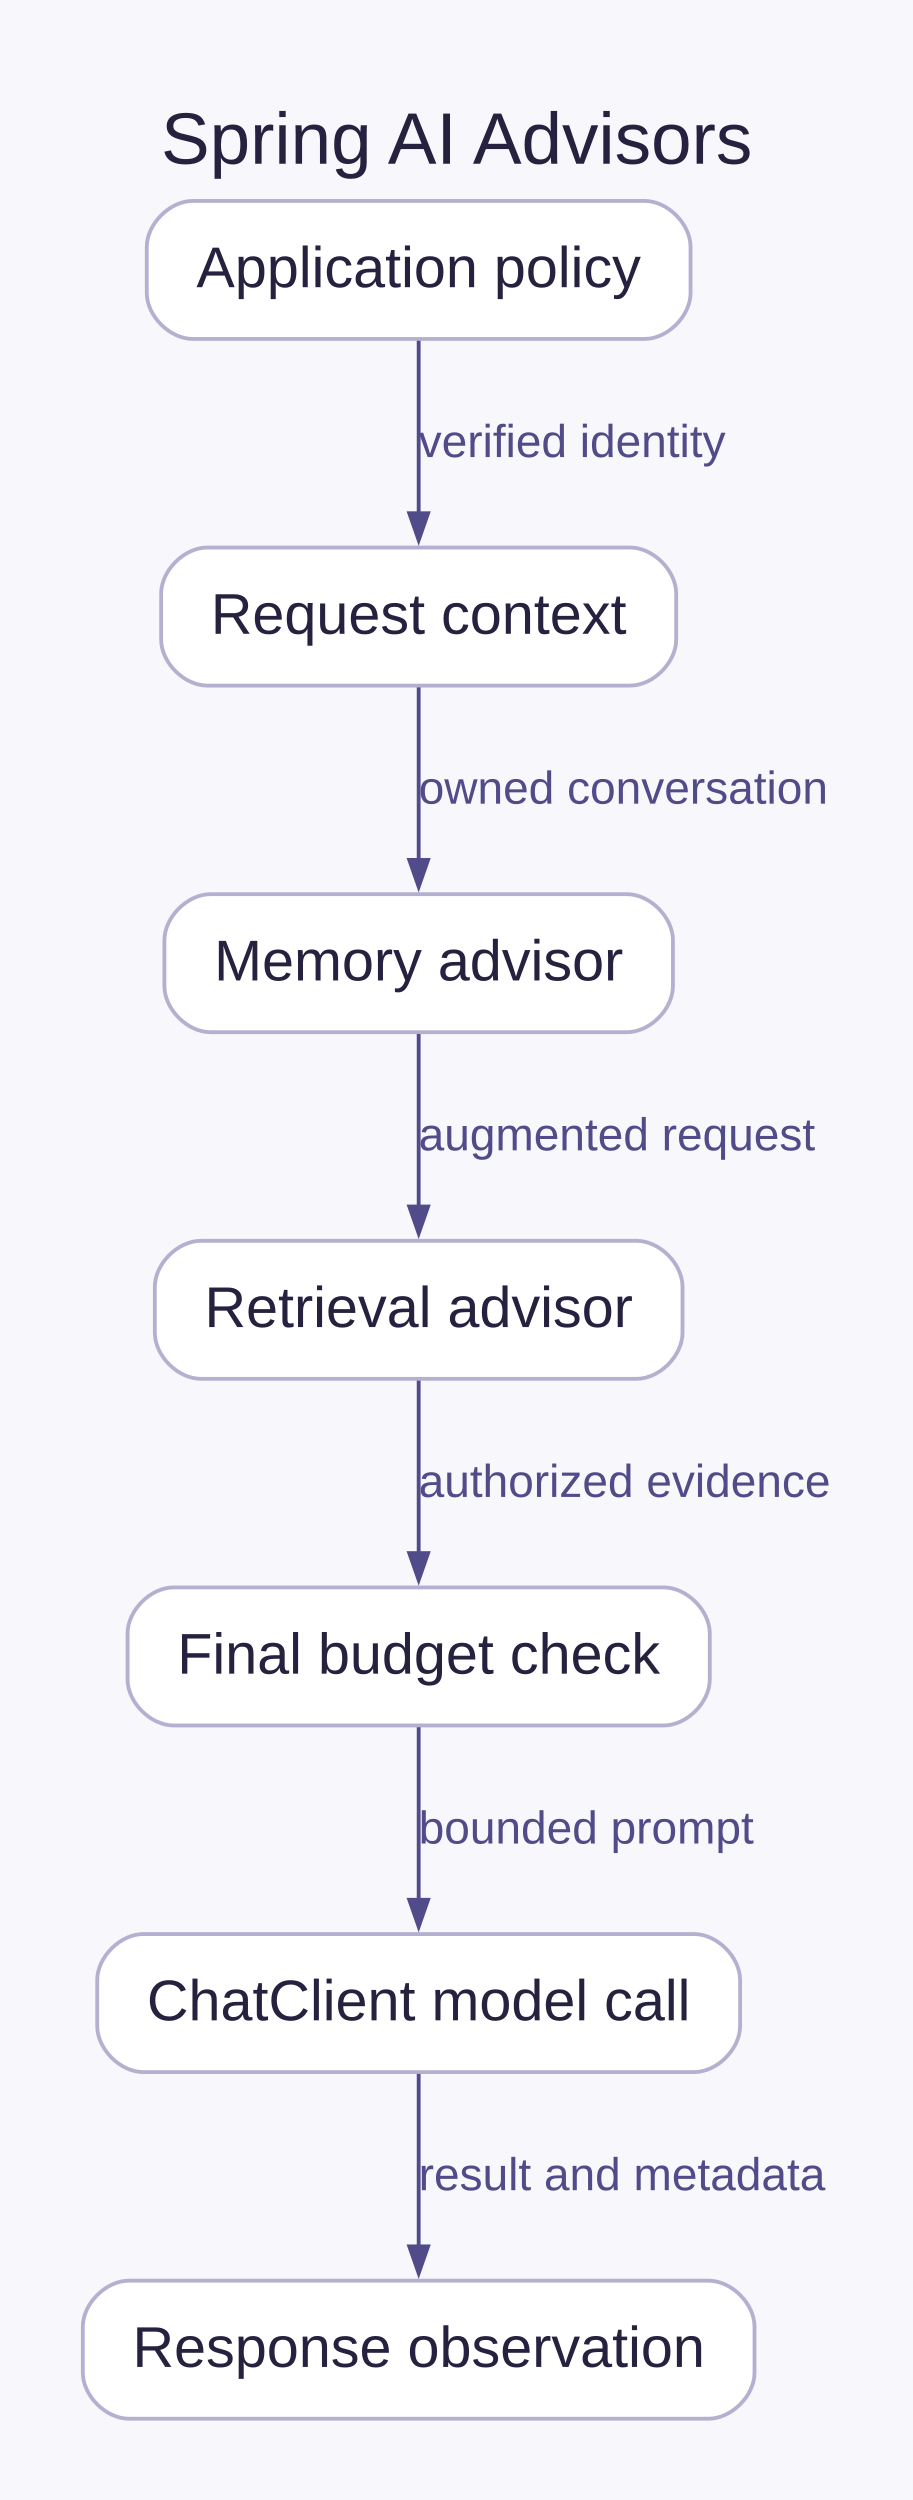
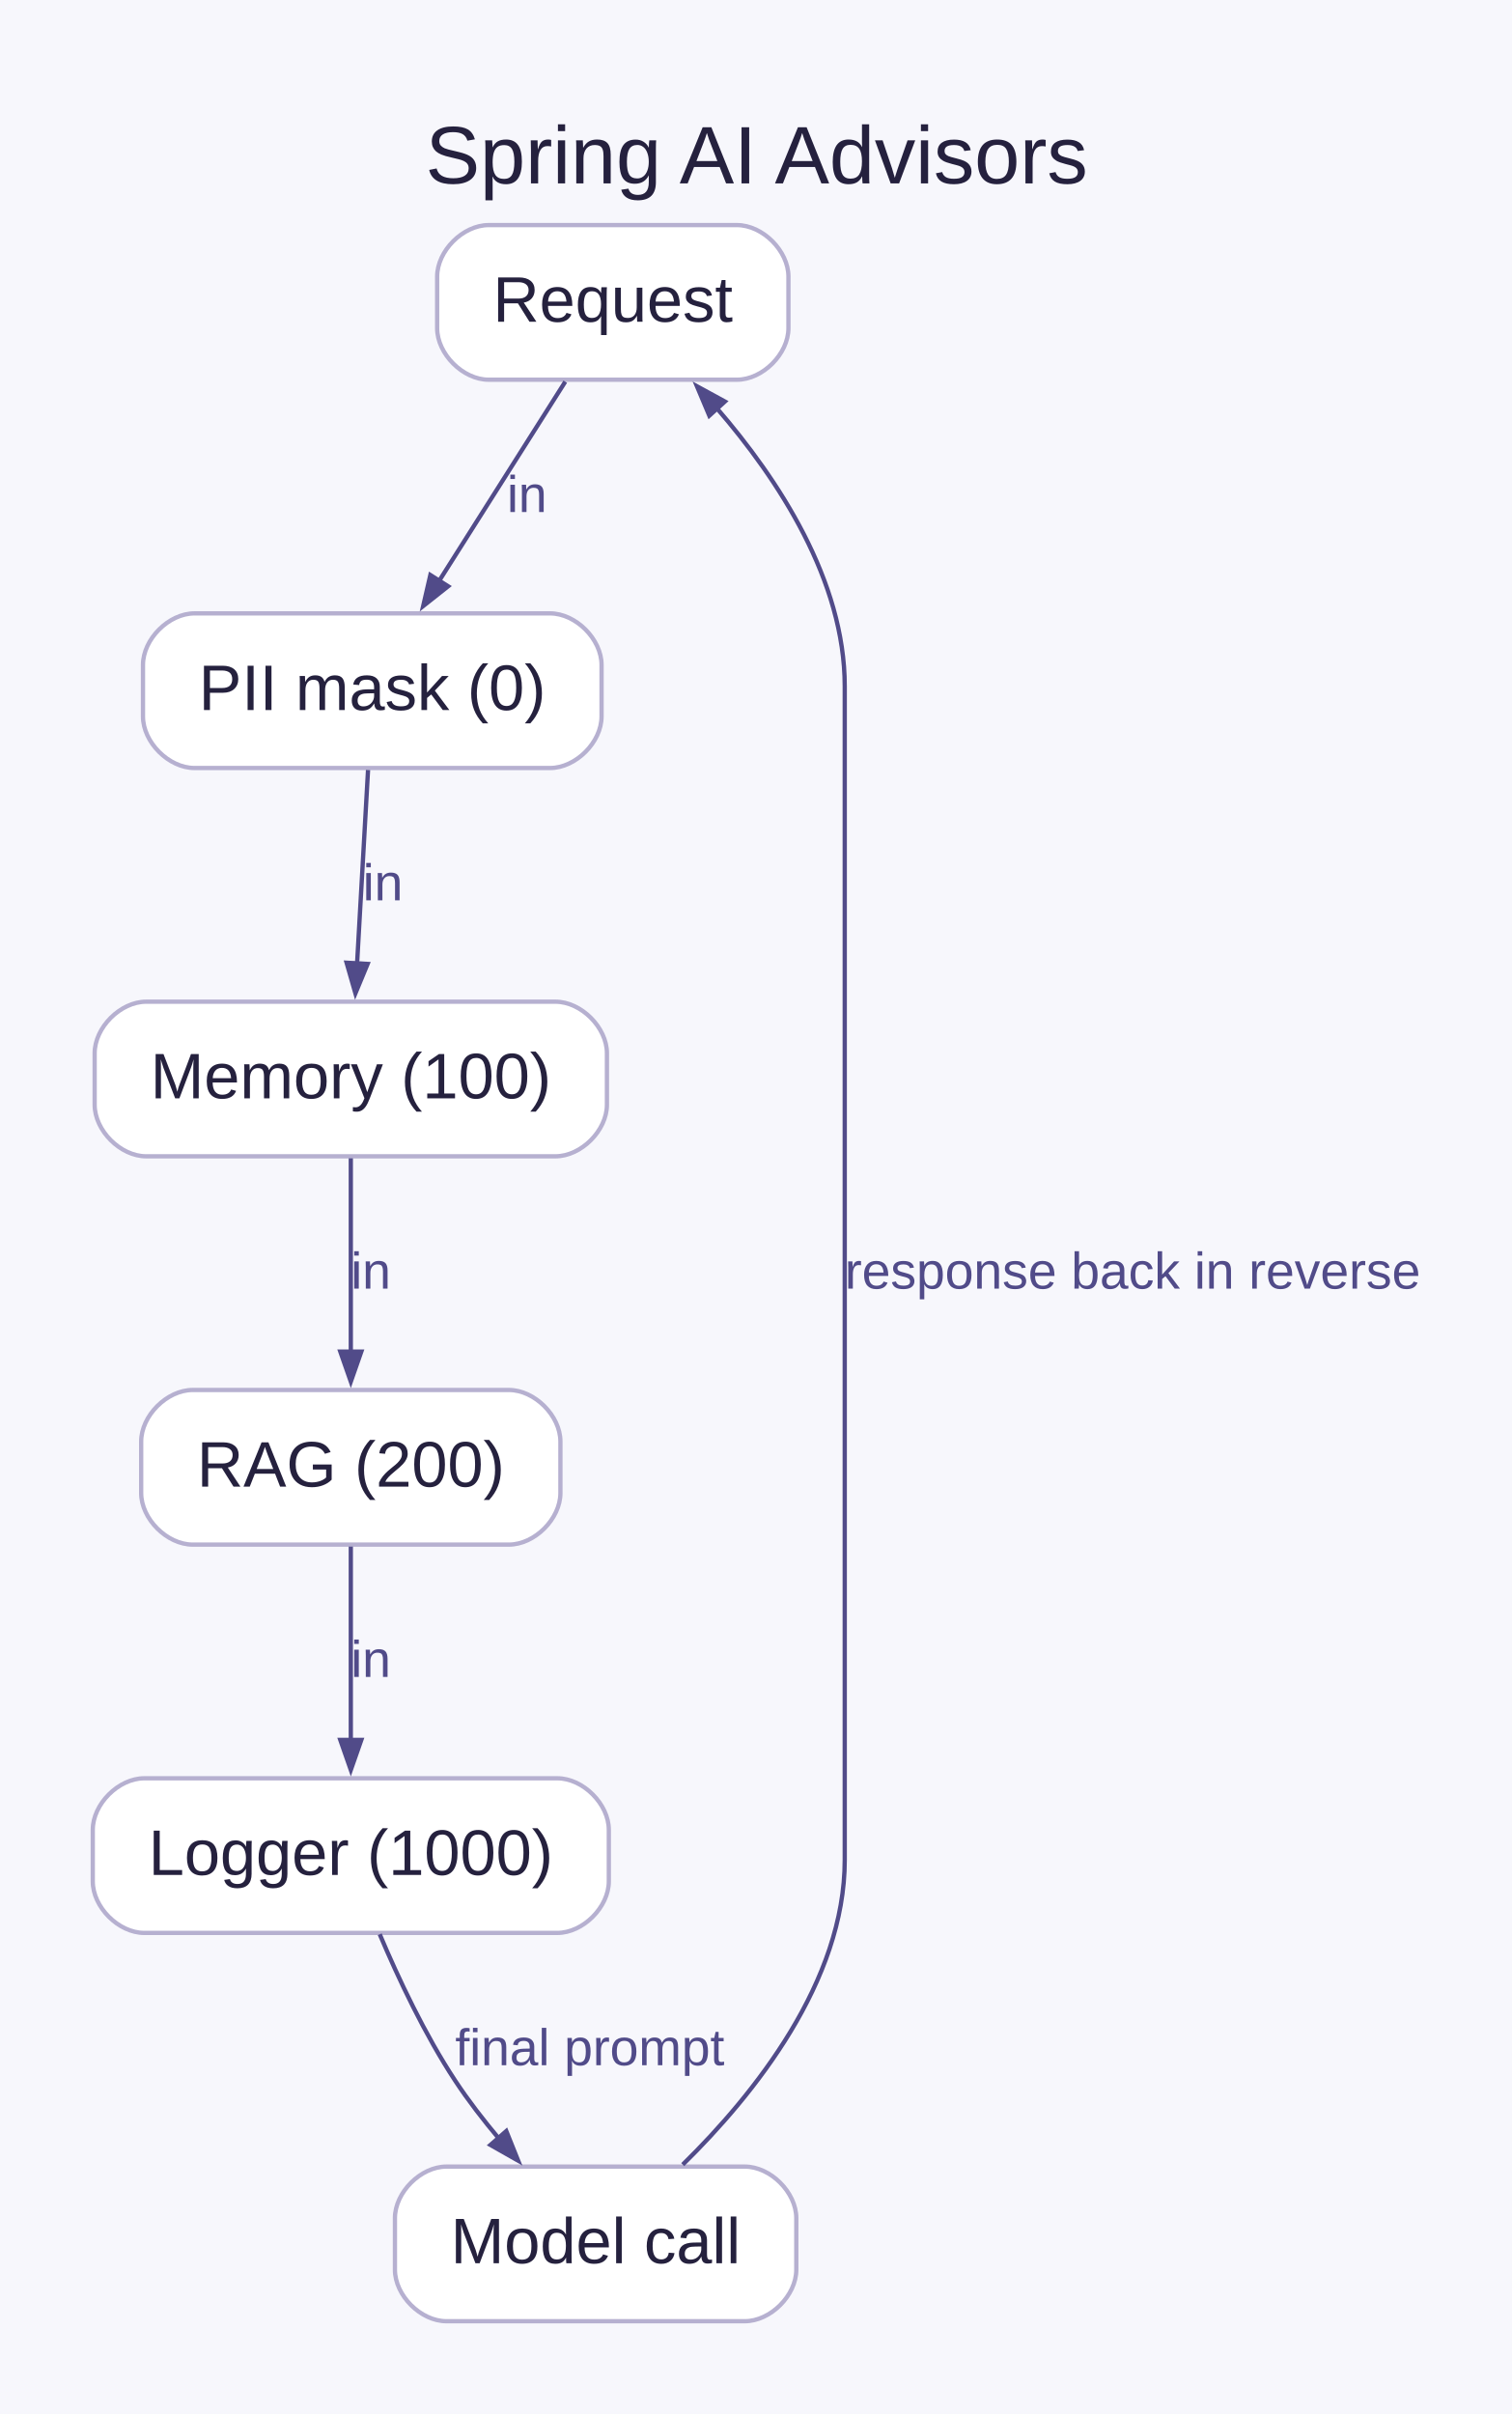
- <svg xmlns="http://www.w3.org/2000/svg" width="238pt" height="652pt" viewBox="0.00 0.00 238.00 652.00" role="img" aria-labelledby="answer-title answer-desc">
-   <g id="graph0" class="graph" transform="scale(1 1) rotate(0) translate(21.6 630.8)">
-     <polygon fill="#f7f7fc" stroke="none" points="-21.6,21.6 -21.6,-630.8 216.6,-630.8 216.6,21.6 -21.6,21.6" />
-     <text xml:space="preserve" text-anchor="middle" x="97.5" y="-588.1" font-family="Arial" font-size="19.00" fill="#25213e">Spring AI Advisors</text>
+ <svg xmlns="http://www.w3.org/2000/svg" width="352pt" height="562pt" viewBox="0.00 0.00 352.00 562.00" role="img" aria-labelledby="answer-title answer-desc">
+   <g id="graph0" class="graph" transform="scale(1 1) rotate(0) translate(21.6 540.4)">
+     <polygon fill="#f7f7fc" stroke="none" points="-21.6,21.6 -21.6,-540.4 330.75,-540.4 330.75,21.6 -21.6,21.6" />
+     <text xml:space="preserve" text-anchor="middle" x="154.57" y="-497.7" font-family="Arial" font-size="19.00" fill="#25213e">Spring AI Advisors</text>
    <g id="node1" class="node">
-       <path fill="#ffffff" stroke="#b6b0d0" d="M146.5,-578.4C146.5,-578.4 28.68,-578.4 28.68,-578.4 22.68,-578.4 16.68,-572.4 16.68,-566.4 16.68,-566.4 16.68,-554.4 16.68,-554.4 16.68,-548.4 22.68,-542.4 28.68,-542.4 28.68,-542.4 146.5,-542.4 146.5,-542.4 152.5,-542.4 158.5,-548.4 158.5,-554.4 158.5,-554.4 158.5,-566.4 158.5,-566.4 158.5,-572.4 152.5,-578.4 146.5,-578.4" />
-       <text xml:space="preserve" text-anchor="middle" x="87.59" y="-555.9" font-family="Arial" font-size="15.00" fill="#25213e">Application policy</text>
+       <path fill="#ffffff" stroke="#b6b0d0" d="M149.97,-488C149.97,-488 92.18,-488 92.18,-488 86.18,-488 80.18,-482 80.18,-476 80.18,-476 80.18,-464 80.18,-464 80.18,-458 86.18,-452 92.18,-452 92.18,-452 149.97,-452 149.97,-452 155.97,-452 161.97,-458 161.97,-464 161.97,-464 161.97,-476 161.97,-476 161.97,-482 155.97,-488 149.97,-488" />
+       <text xml:space="preserve" text-anchor="middle" x="121.08" y="-465.5" font-family="Arial" font-size="15.00" fill="#25213e">Request</text>
    </g>
    <g id="node2" class="node">
-       <path fill="#ffffff" stroke="#b6b0d0" d="M142.75,-488C142.75,-488 32.43,-488 32.43,-488 26.43,-488 20.43,-482 20.43,-476 20.43,-476 20.43,-464 20.43,-464 20.43,-458 26.43,-452 32.43,-452 32.43,-452 142.75,-452 142.75,-452 148.75,-452 154.75,-458 154.75,-464 154.75,-464 154.75,-476 154.75,-476 154.75,-482 148.75,-488 142.75,-488" />
-       <text xml:space="preserve" text-anchor="middle" x="87.59" y="-465.5" font-family="Arial" font-size="15.00" fill="#25213e">Request context</text>
+       <path fill="#ffffff" stroke="#b6b0d0" d="M106.46,-397.6C106.46,-397.6 23.69,-397.6 23.69,-397.6 17.69,-397.6 11.69,-391.6 11.69,-385.6 11.69,-385.6 11.69,-373.6 11.69,-373.6 11.69,-367.6 17.69,-361.6 23.69,-361.6 23.69,-361.6 106.46,-361.6 106.46,-361.6 112.46,-361.6 118.46,-367.6 118.46,-373.6 118.46,-373.6 118.46,-385.6 118.46,-385.6 118.46,-391.6 112.46,-397.6 106.46,-397.6" />
+       <text xml:space="preserve" text-anchor="middle" x="65.08" y="-375.1" font-family="Arial" font-size="15.00" fill="#25213e">PII mask (0)</text>
    </g>
    <g id="edge1" class="edge">
-       <path fill="none" stroke="#514b89" d="M87.59,-541.94C87.59,-528.98 87.59,-511.12 87.59,-496.56" />
-       <polygon fill="#514b89" stroke="#514b89" points="90.04,-496.94 87.59,-489.94 85.14,-496.94 90.04,-496.94" />
-       <text xml:space="preserve" text-anchor="middle" x="127.61" y="-511.6" font-family="Arial" font-size="12.00" fill="#514b89">verified identity</text>
+       <path fill="none" stroke="#514b89" d="M110.01,-451.54C101.58,-438.22 89.85,-419.71 80.5,-404.94" />
+       <polygon fill="#514b89" stroke="#514b89" points="82.74,-403.91 76.93,-399.31 78.6,-406.53 82.74,-403.91" />
+       <text xml:space="preserve" text-anchor="middle" x="101.1" y="-421.2" font-family="Arial" font-size="12.00" fill="#514b89">in</text>
    </g>
    <g id="node3" class="node">
-       <path fill="#ffffff" stroke="#b6b0d0" d="M141.9,-397.6C141.9,-397.6 33.28,-397.6 33.28,-397.6 27.28,-397.6 21.28,-391.6 21.28,-385.6 21.28,-385.6 21.28,-373.6 21.28,-373.6 21.28,-367.6 27.28,-361.6 33.28,-361.6 33.28,-361.6 141.9,-361.6 141.9,-361.6 147.9,-361.6 153.9,-367.6 153.9,-373.6 153.9,-373.6 153.9,-385.6 153.9,-385.6 153.9,-391.6 147.9,-397.6 141.9,-397.6" />
-       <text xml:space="preserve" text-anchor="middle" x="87.59" y="-375.1" font-family="Arial" font-size="15.00" fill="#25213e">Memory advisor</text>
+       <path fill="#ffffff" stroke="#b6b0d0" d="M107.71,-307.2C107.71,-307.2 12.44,-307.2 12.44,-307.2 6.44,-307.2 0.44,-301.2 0.44,-295.2 0.44,-295.2 0.44,-283.2 0.44,-283.2 0.44,-277.2 6.44,-271.2 12.44,-271.2 12.44,-271.2 107.71,-271.2 107.71,-271.2 113.71,-271.2 119.71,-277.2 119.71,-283.2 119.71,-283.2 119.71,-295.2 119.71,-295.2 119.71,-301.2 113.71,-307.2 107.71,-307.2" />
+       <text xml:space="preserve" text-anchor="middle" x="60.08" y="-284.7" font-family="Arial" font-size="15.00" fill="#25213e">Memory (100)</text>
    </g>
    <g id="edge2" class="edge">
-       <path fill="none" stroke="#514b89" d="M87.59,-451.54C87.59,-438.58 87.59,-420.72 87.59,-406.16" />
-       <polygon fill="#514b89" stroke="#514b89" points="90.04,-406.54 87.59,-399.54 85.14,-406.54 90.04,-406.54" />
-       <text xml:space="preserve" text-anchor="middle" x="140.96" y="-421.2" font-family="Arial" font-size="12.00" fill="#514b89">owned conversation</text>
+       <path fill="none" stroke="#514b89" d="M64.09,-361.14C63.36,-348.18 62.35,-330.32 61.52,-315.76" />
+       <polygon fill="#514b89" stroke="#514b89" points="63.99,-315.99 61.15,-309.14 59.1,-316.27 63.99,-315.99" />
+       <text xml:space="preserve" text-anchor="middle" x="67.55" y="-330.8" font-family="Arial" font-size="12.00" fill="#514b89">in</text>
    </g>
    <g id="node4" class="node">
-       <path fill="#ffffff" stroke="#b6b0d0" d="M144.4,-307.2C144.4,-307.2 30.78,-307.2 30.78,-307.2 24.78,-307.2 18.78,-301.2 18.78,-295.2 18.78,-295.2 18.78,-283.2 18.78,-283.2 18.78,-277.2 24.78,-271.2 30.78,-271.2 30.78,-271.2 144.4,-271.2 144.4,-271.2 150.4,-271.2 156.4,-277.2 156.4,-283.2 156.4,-283.2 156.4,-295.2 156.4,-295.2 156.4,-301.2 150.4,-307.2 144.4,-307.2" />
-       <text xml:space="preserve" text-anchor="middle" x="87.59" y="-284.7" font-family="Arial" font-size="15.00" fill="#25213e">Retrieval advisor</text>
+       <path fill="#ffffff" stroke="#b6b0d0" d="M96.88,-216.8C96.88,-216.8 23.27,-216.8 23.27,-216.8 17.27,-216.8 11.27,-210.8 11.27,-204.8 11.27,-204.8 11.27,-192.8 11.27,-192.8 11.27,-186.8 17.27,-180.8 23.27,-180.8 23.27,-180.8 96.88,-180.8 96.88,-180.8 102.88,-180.8 108.88,-186.8 108.88,-192.8 108.88,-192.8 108.88,-204.8 108.88,-204.8 108.88,-210.8 102.88,-216.8 96.88,-216.8" />
+       <text xml:space="preserve" text-anchor="middle" x="60.08" y="-194.3" font-family="Arial" font-size="15.00" fill="#25213e">RAG (200)</text>
    </g>
    <g id="edge3" class="edge">
-       <path fill="none" stroke="#514b89" d="M87.59,-361.14C87.59,-348.18 87.59,-330.32 87.59,-315.76" />
-       <polygon fill="#514b89" stroke="#514b89" points="90.04,-316.14 87.59,-309.14 85.14,-316.14 90.04,-316.14" />
-       <text xml:space="preserve" text-anchor="middle" x="139.29" y="-330.8" font-family="Arial" font-size="12.00" fill="#514b89">augmented request</text>
+       <path fill="none" stroke="#514b89" d="M60.08,-270.74C60.08,-257.78 60.08,-239.92 60.08,-225.36" />
+       <polygon fill="#514b89" stroke="#514b89" points="62.53,-225.74 60.08,-218.74 57.63,-225.74 62.53,-225.74" />
+       <text xml:space="preserve" text-anchor="middle" x="64.75" y="-240.4" font-family="Arial" font-size="12.00" fill="#514b89">in</text>
    </g>
    <g id="node5" class="node">
-       <path fill="#ffffff" stroke="#b6b0d0" d="M151.51,-216.8C151.51,-216.8 23.67,-216.8 23.67,-216.8 17.67,-216.8 11.67,-210.8 11.67,-204.8 11.67,-204.8 11.67,-192.8 11.67,-192.8 11.67,-186.8 17.67,-180.8 23.67,-180.8 23.67,-180.8 151.51,-180.8 151.51,-180.8 157.51,-180.8 163.51,-186.8 163.51,-192.8 163.51,-192.8 163.51,-204.8 163.51,-204.8 163.51,-210.8 157.51,-216.8 151.51,-216.8" />
-       <text xml:space="preserve" text-anchor="middle" x="87.59" y="-194.3" font-family="Arial" font-size="15.00" fill="#25213e">Final budget check</text>
+       <path fill="#ffffff" stroke="#b6b0d0" d="M108.15,-126.4C108.15,-126.4 12,-126.4 12,-126.4 6,-126.4 0,-120.4 0,-114.4 0,-114.4 0,-102.4 0,-102.4 0,-96.4 6,-90.4 12,-90.4 12,-90.4 108.15,-90.4 108.15,-90.4 114.15,-90.4 120.15,-96.4 120.15,-102.4 120.15,-102.4 120.15,-114.4 120.15,-114.4 120.15,-120.4 114.15,-126.4 108.15,-126.4" />
+       <text xml:space="preserve" text-anchor="middle" x="60.08" y="-103.9" font-family="Arial" font-size="15.00" fill="#25213e">Logger (1000)</text>
    </g>
    <g id="edge4" class="edge">
-       <path fill="none" stroke="#514b89" d="M87.59,-270.74C87.59,-257.78 87.59,-239.92 87.59,-225.36" />
-       <polygon fill="#514b89" stroke="#514b89" points="90.04,-225.74 87.59,-218.74 85.14,-225.74 90.04,-225.74" />
-       <text xml:space="preserve" text-anchor="middle" x="141.29" y="-240.4" font-family="Arial" font-size="12.00" fill="#514b89">authorized evidence</text>
+       <path fill="none" stroke="#514b89" d="M60.08,-180.34C60.08,-167.38 60.08,-149.52 60.08,-134.96" />
+       <polygon fill="#514b89" stroke="#514b89" points="62.53,-135.34 60.08,-128.34 57.63,-135.34 62.53,-135.34" />
+       <text xml:space="preserve" text-anchor="middle" x="64.75" y="-150" font-family="Arial" font-size="12.00" fill="#514b89">in</text>
    </g>
    <g id="node6" class="node">
-       <path fill="#ffffff" stroke="#b6b0d0" d="M159.42,-126.4C159.42,-126.4 15.76,-126.4 15.76,-126.4 9.76,-126.4 3.76,-120.4 3.76,-114.4 3.76,-114.4 3.76,-102.4 3.76,-102.4 3.76,-96.4 9.76,-90.4 15.76,-90.4 15.76,-90.4 159.42,-90.4 159.42,-90.4 165.42,-90.4 171.42,-96.4 171.42,-102.4 171.42,-102.4 171.42,-114.4 171.42,-114.4 171.42,-120.4 165.42,-126.4 159.42,-126.4" />
-       <text xml:space="preserve" text-anchor="middle" x="87.59" y="-103.9" font-family="Arial" font-size="15.00" fill="#25213e">ChatClient model call</text>
+       <path fill="#ffffff" stroke="#b6b0d0" d="M151.8,-36C151.8,-36 82.35,-36 82.35,-36 76.35,-36 70.35,-30 70.35,-24 70.35,-24 70.35,-12 70.35,-12 70.35,-6 76.35,0 82.35,0 82.35,0 151.8,0 151.8,0 157.8,0 163.8,-6 163.8,-12 163.8,-12 163.8,-24 163.8,-24 163.8,-30 157.8,-36 151.8,-36" />
+       <text xml:space="preserve" text-anchor="middle" x="117.08" y="-13.5" font-family="Arial" font-size="15.00" fill="#25213e">Model call</text>
    </g>
    <g id="edge5" class="edge">
-       <path fill="none" stroke="#514b89" d="M87.59,-180.34C87.59,-167.38 87.59,-149.52 87.59,-134.96" />
-       <polygon fill="#514b89" stroke="#514b89" points="90.04,-135.34 87.59,-128.34 85.14,-135.34 90.04,-135.34" />
-       <text xml:space="preserve" text-anchor="middle" x="131.29" y="-150" font-family="Arial" font-size="12.00" fill="#514b89">bounded prompt</text>
-     </g>
-     <g id="node7" class="node">
-       <path fill="#ffffff" stroke="#b6b0d0" d="M163.18,-36C163.18,-36 12,-36 12,-36 6,-36 0,-30 0,-24 0,-24 0,-12 0,-12 0,-6 6,0 12,0 12,0 163.18,0 163.18,0 169.18,0 175.18,-6 175.18,-12 175.18,-12 175.18,-24 175.18,-24 175.18,-30 169.18,-36 163.18,-36" />
-       <text xml:space="preserve" text-anchor="middle" x="87.59" y="-13.5" font-family="Arial" font-size="15.00" fill="#25213e">Response observation</text>
+       <path fill="none" stroke="#514b89" d="M66.81,-90.09C71.16,-79.8 77.32,-66.71 84.38,-56 87.42,-51.38 91.01,-46.74 94.67,-42.39" />
+       <polygon fill="#514b89" stroke="#514b89" points="96.28,-44.27 99.04,-37.38 92.59,-41.04 96.28,-44.27" />
+       <text xml:space="preserve" text-anchor="middle" x="115.73" y="-59.6" font-family="Arial" font-size="12.00" fill="#514b89">final prompt</text>
    </g>
    <g id="edge6" class="edge">
-       <path fill="none" stroke="#514b89" d="M87.59,-89.94C87.59,-76.98 87.59,-59.12 87.59,-44.56" />
-       <polygon fill="#514b89" stroke="#514b89" points="90.04,-44.94 87.59,-37.94 85.14,-44.94 90.04,-44.94" />
-       <text xml:space="preserve" text-anchor="middle" x="140.62" y="-59.6" font-family="Arial" font-size="12.00" fill="#514b89">result and metadata</text>
+       <path fill="none" stroke="#514b89" d="M137.36,-36.46C154.09,-52.88 175.08,-79.13 175.08,-107.4 175.08,-380.6 175.08,-380.6 175.08,-380.6 175.08,-405.21 159.65,-428.77 145.29,-445.37" />
+       <polygon fill="#514b89" stroke="#514b89" points="143.55,-443.63 140.67,-450.47 147.18,-446.92 143.55,-443.63" />
+       <text xml:space="preserve" text-anchor="middle" x="242.11" y="-240.4" font-family="Arial" font-size="12.00" fill="#514b89">response back in reverse</text>
    </g>
  </g>
</svg>
